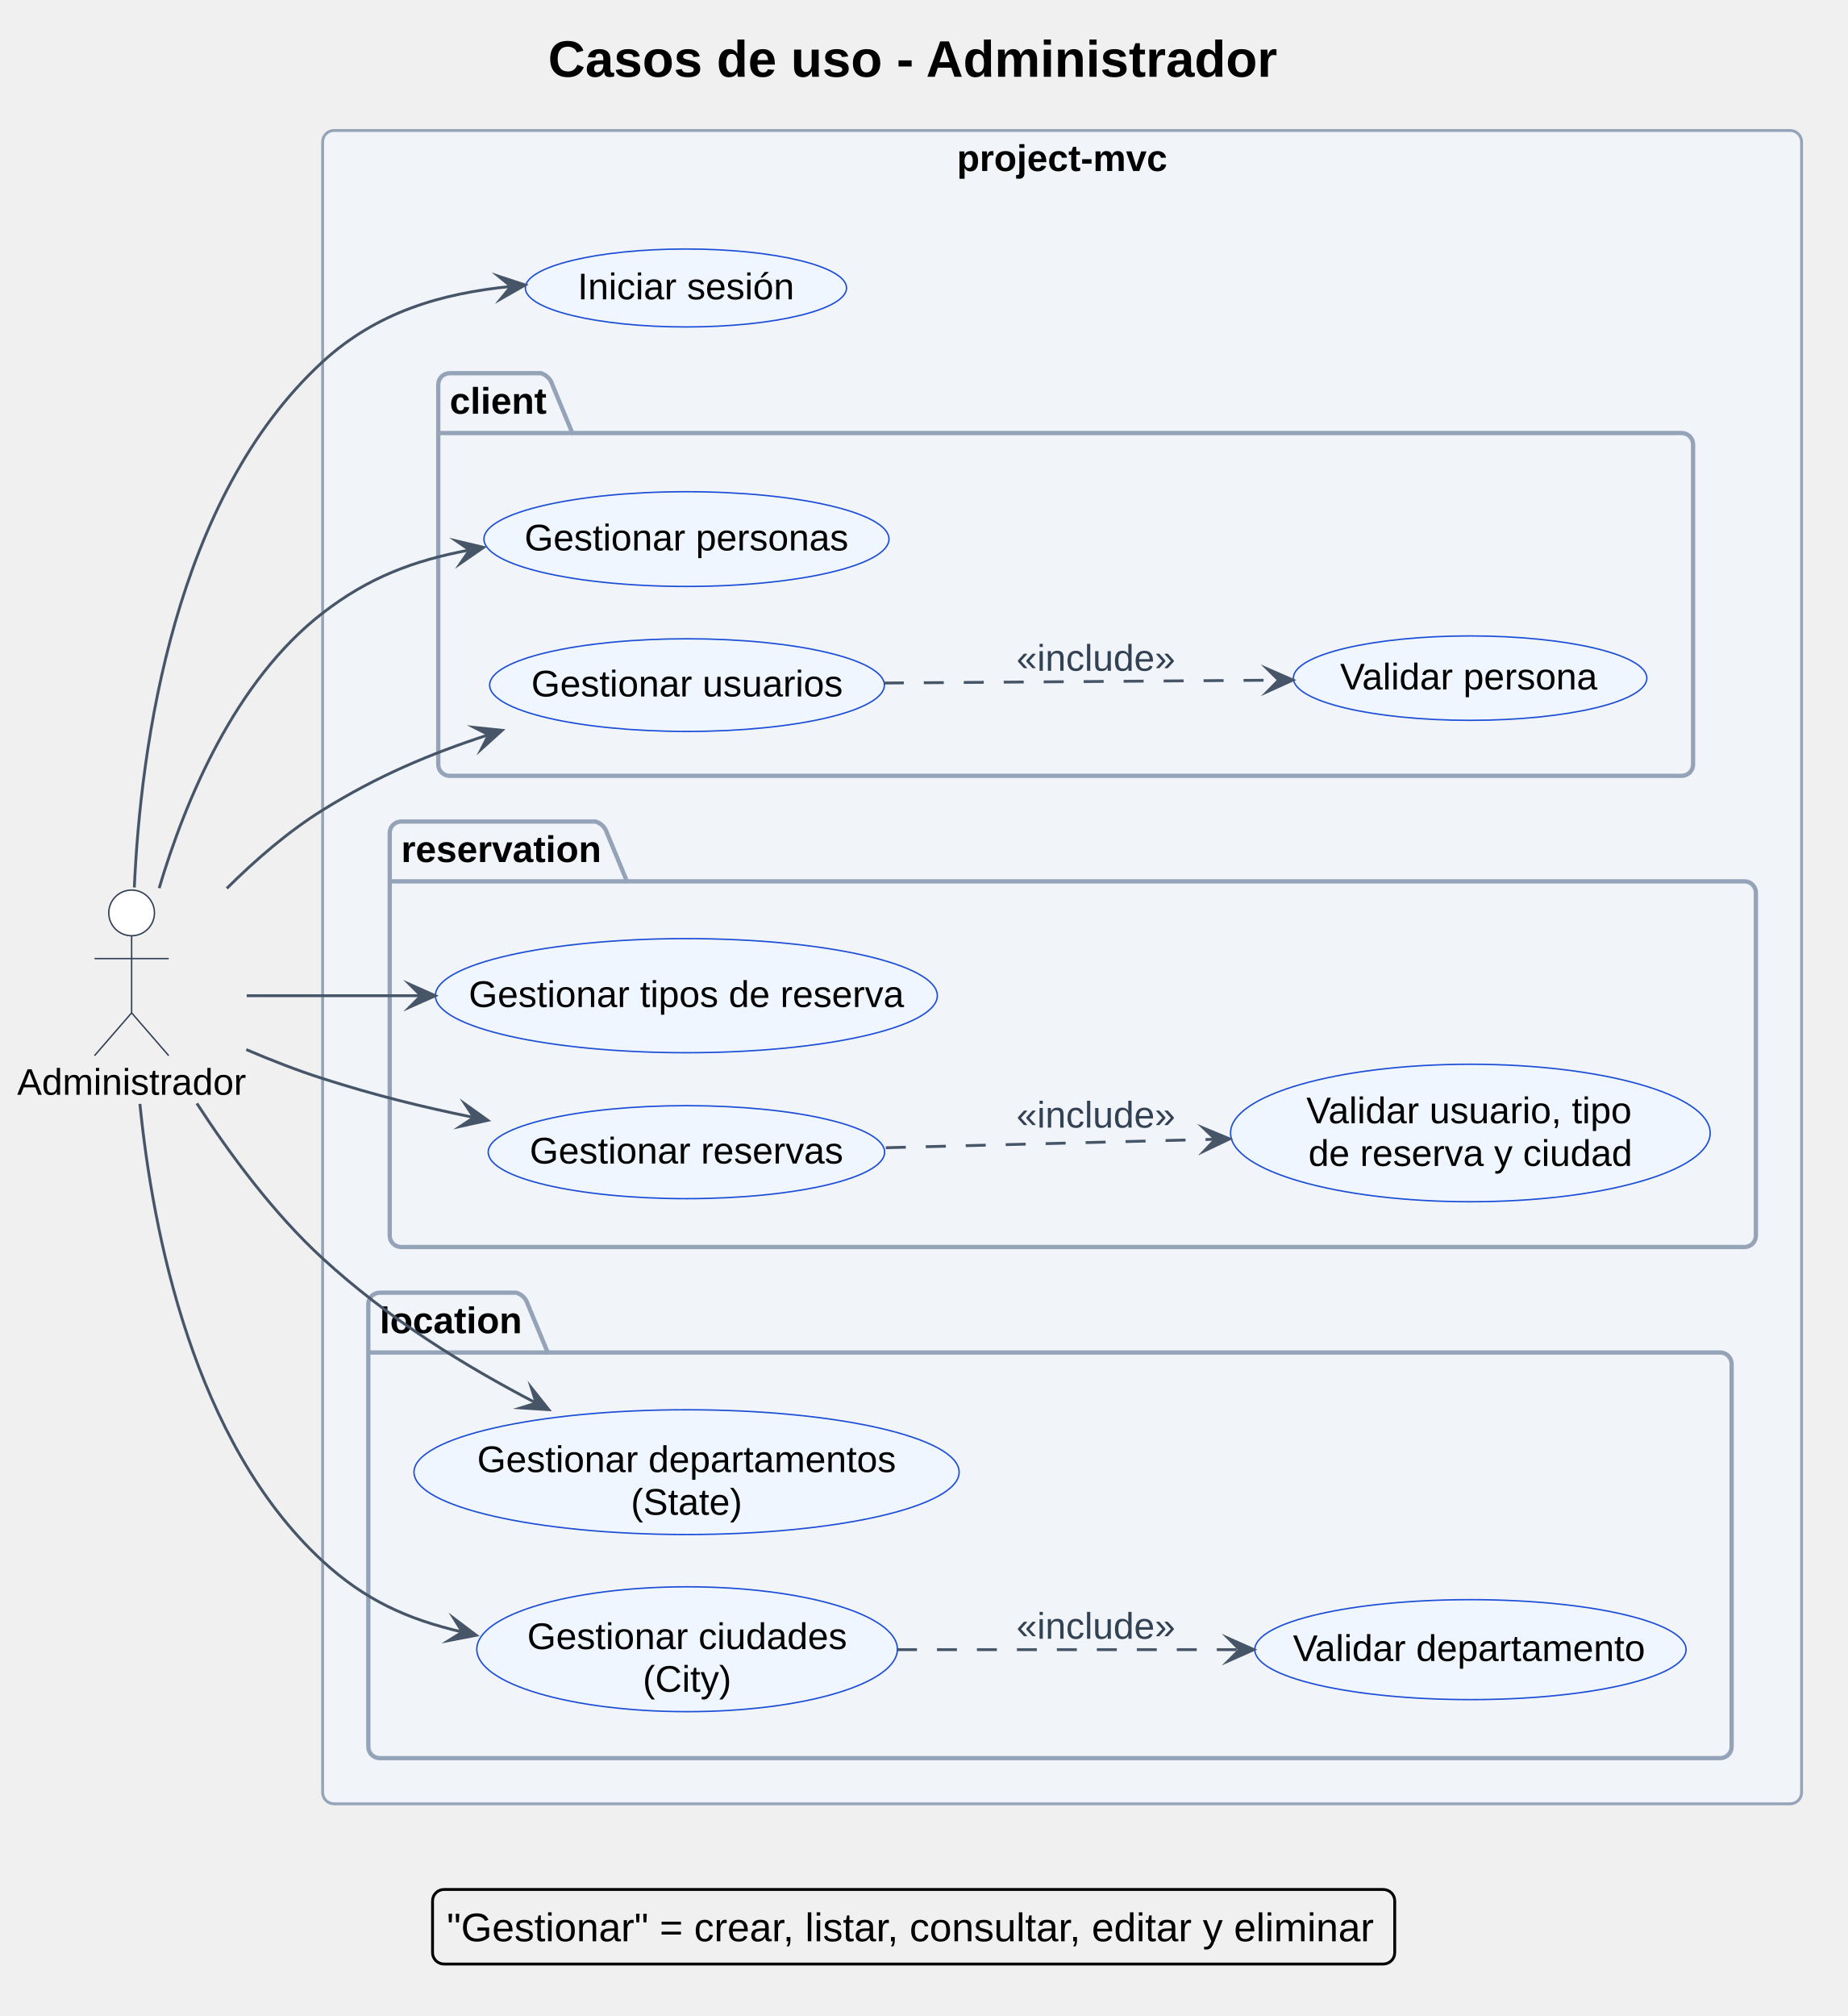
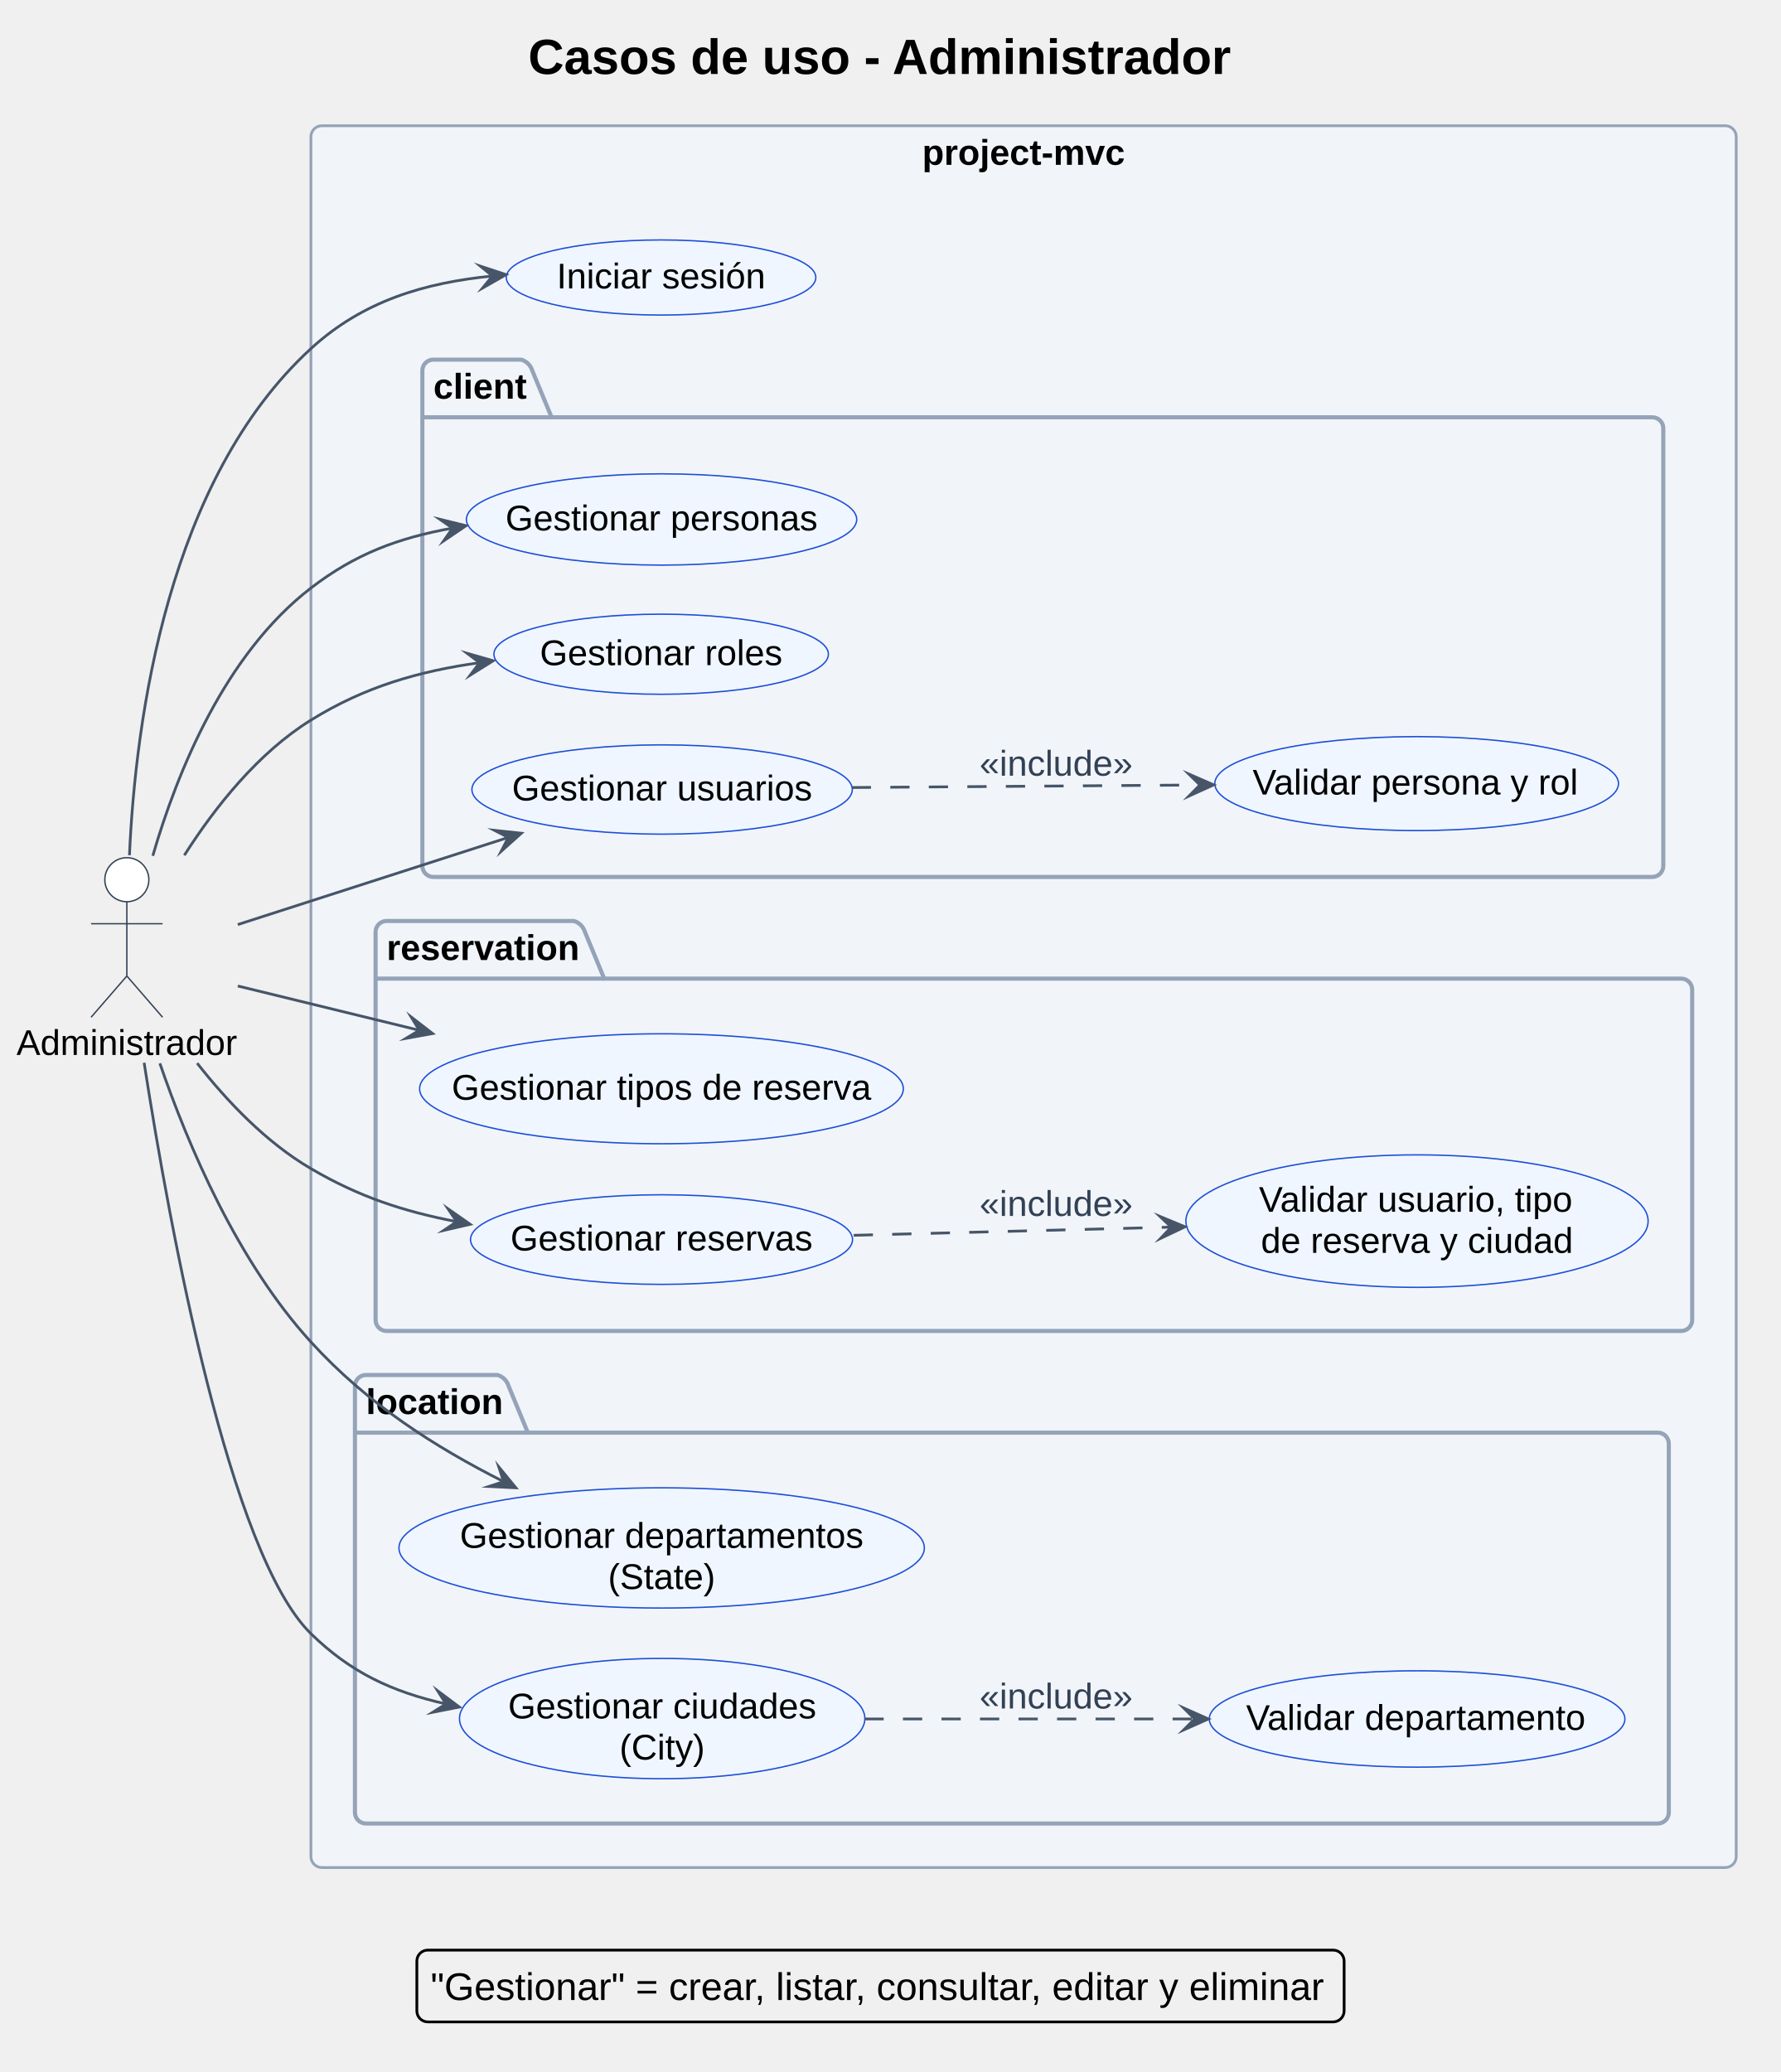
- <svg xmlns="http://www.w3.org/2000/svg" version="1.1" data-diagram-type="DESCRIPTION" style="width:647px;height:706px;background:#FFFFFF;" width="647px" height="706px" viewBox="0 0 647 706" zoomAndPan="magnify" preserveAspectRatio="none" contentStyleType="text/css">
+ <svg xmlns="http://www.w3.org/2000/svg" version="1.1" data-diagram-type="DESCRIPTION" style="width:647px;height:753px;background:#FFFFFF;" width="647px" height="753px" viewBox="0 0 647 753" zoomAndPan="magnify" preserveAspectRatio="none" contentStyleType="text/css">
  <defs />
  <g font-family="sans-serif" lengthAdjust="spacing">
    <g class="title" data-source-line="2">
      <text x="191.979" y="26.884" fill="#000" font-size="18" textLength="256.043" font-weight="700" font-family="Arial">Casos de uso - Administrador</text>
    </g>
    <g class="cluster" data-qualified-name="project-mvc" id="ent0002" data-source-line="7">
-       <rect x="113" y="45.698" width="518" height="586" fill="#F1F5F9" style="stroke:#94A3B8;stroke-width:1;" rx="4" ry="4" />
+       <rect x="113" y="45.698" width="518" height="633" fill="#F1F5F9" style="stroke:#94A3B8;stroke-width:1;" rx="4" ry="4" />
      <text x="335.155" y="59.892" fill="#000" font-size="13" textLength="73.69" font-weight="700" font-family="Arial">project-mvc</text>
    </g>
    <g class="cluster" data-qualified-name="project-mvc.client" id="ent0004" data-source-line="10">
-       <path d="M157.5,130.698 L189.454,130.698 A6,6 0 0 1 193.454,134.698 L200.454,151.647 L589,151.647 A4,4 0 0 1 593,155.647 L593,267.698 A4,4 0 0 1 589,271.698 L157.5,271.698 A4,4 0 0 1 153.5,267.698 L153.5,134.698 A4,4 0 0 1 157.5,130.698" style="stroke:#94A3B8;stroke-width:1.5;" fill="#F1F5F9" />
+       <path d="M157.5,130.698 L189.454,130.698 A6,6 0 0 1 193.454,134.698 L200.454,151.647 L600.5,151.647 A4,4 0 0 1 604.5,155.647 L604.5,314.698 A4,4 0 0 1 600.5,318.698 L157.5,318.698 A4,4 0 0 1 153.5,314.698 L153.5,134.698 A4,4 0 0 1 157.5,130.698" style="stroke:#94A3B8;stroke-width:1.5;" fill="#F1F5F9" />
      <line x1="153.5" y1="151.647" x2="200.454" y2="151.647" style="stroke:#94A3B8;stroke-width:1.5;" />
      <text x="157.5" y="144.892" fill="#000" font-size="13" textLength="33.954" font-weight="700" font-family="Arial">client</text>
    </g>
-     <g class="cluster" data-qualified-name="project-mvc.reservation" id="ent0008" data-source-line="16">
-       <path d="M140.5,287.698 L208.591,287.698 A6,6 0 0 1 212.591,291.698 L219.591,308.647 L611,308.647 A4,4 0 0 1 615,312.647 L615,432.698 A4,4 0 0 1 611,436.698 L140.5,436.698 A4,4 0 0 1 136.5,432.698 L136.5,291.698 A4,4 0 0 1 140.5,287.698" style="stroke:#94A3B8;stroke-width:1.5;" fill="#F1F5F9" />
-       <line x1="136.5" y1="308.647" x2="219.591" y2="308.647" style="stroke:#94A3B8;stroke-width:1.5;" />
-       <text x="140.5" y="301.892" fill="#000" font-size="13" textLength="70.091" font-weight="700" font-family="Arial">reservation</text>
+     <g class="cluster" data-qualified-name="project-mvc.reservation" id="ent0009" data-source-line="17">
+       <path d="M140.5,334.698 L208.591,334.698 A6,6 0 0 1 212.591,338.698 L219.591,355.647 L611,355.647 A4,4 0 0 1 615,359.647 L615,479.698 A4,4 0 0 1 611,483.698 L140.5,483.698 A4,4 0 0 1 136.5,479.698 L136.5,338.698 A4,4 0 0 1 140.5,334.698" style="stroke:#94A3B8;stroke-width:1.5;" fill="#F1F5F9" />
+       <line x1="136.5" y1="355.647" x2="219.591" y2="355.647" style="stroke:#94A3B8;stroke-width:1.5;" />
+       <text x="140.5" y="348.892" fill="#000" font-size="13" textLength="70.091" font-weight="700" font-family="Arial">reservation</text>
    </g>
-     <g class="cluster" data-qualified-name="project-mvc.location" id="ent0012" data-source-line="22">
-       <path d="M133,452.698 L180.835,452.698 A6,6 0 0 1 184.835,456.698 L191.835,473.647 L602.5,473.647 A4,4 0 0 1 606.5,477.647 L606.5,611.698 A4,4 0 0 1 602.5,615.698 L133,615.698 A4,4 0 0 1 129,611.698 L129,456.698 A4,4 0 0 1 133,452.698" style="stroke:#94A3B8;stroke-width:1.5;" fill="#F1F5F9" />
-       <line x1="129" y1="473.647" x2="191.835" y2="473.647" style="stroke:#94A3B8;stroke-width:1.5;" />
-       <text x="133" y="466.892" fill="#000" font-size="13" textLength="49.835" font-weight="700" font-family="Arial">location</text>
+     <g class="cluster" data-qualified-name="project-mvc.location" id="ent0013" data-source-line="23">
+       <path d="M133,499.698 L180.835,499.698 A6,6 0 0 1 184.835,503.698 L191.835,520.647 L602.5,520.647 A4,4 0 0 1 606.5,524.647 L606.5,658.698 A4,4 0 0 1 602.5,662.698 L133,662.698 A4,4 0 0 1 129,658.698 L129,503.698 A4,4 0 0 1 133,499.698" style="stroke:#94A3B8;stroke-width:1.5;" fill="#F1F5F9" />
+       <line x1="129" y1="520.647" x2="191.835" y2="520.647" style="stroke:#94A3B8;stroke-width:1.5;" />
+       <text x="133" y="513.892" fill="#000" font-size="13" textLength="49.835" font-weight="700" font-family="Arial">location</text>
    </g>
    <g class="entity" data-qualified-name="Admin" id="ent0001" data-source-line="5">
      <ellipse cx="46.098" cy="319.698" rx="8" ry="8" fill="#FFF" style="stroke:#334155;stroke-width:0.5;" />
      <path d="M46.098,327.698 L46.098,354.698 M33.098,335.698 L59.098,335.698 M46.098,354.698 L33.098,369.698 M46.098,354.698 L59.098,369.698" style="stroke:#334155;stroke-width:0.5;" fill="none" />
      <text x="6" y="383.392" fill="#000" font-size="13" textLength="80.196" font-family="Arial">Administrador</text>
    </g>
    <g class="entity" data-qualified-name="project-mvc.UC_Login" id="ent0003" data-source-line="8">
      <ellipse cx="240.25" cy="100.848" rx="56.25" ry="13.65" fill="#EFF6FF" style="stroke:#1D4ED8;stroke-width:0.5;" />
      <text x="202.317" y="104.823" fill="#000" font-size="13" textLength="75.867" font-family="Arial">Iniciar sesión</text>
    </g>
    <g class="entity" data-qualified-name="project-mvc.client.UC_Person" id="ent0005" data-source-line="11">
      <ellipse cx="240.43" cy="188.784" rx="70.93" ry="16.586" fill="#EFF6FF" style="stroke:#1D4ED8;stroke-width:0.5;" />
      <text x="183.704" y="192.759" fill="#000" font-size="13" textLength="113.452" font-family="Arial">Gestionar personas</text>
    </g>
-     <g class="entity" data-qualified-name="project-mvc.client.UC_User" id="ent0006" data-source-line="12">
-       <ellipse cx="240.628" cy="239.924" rx="69.128" ry="16.226" fill="#EFF6FF" style="stroke:#1D4ED8;stroke-width:0.5;" />
-       <text x="186.073" y="243.898" fill="#000" font-size="13" textLength="109.11" font-family="Arial">Gestionar usuarios</text>
+     <g class="entity" data-qualified-name="project-mvc.client.UC_Role" id="ent0006" data-source-line="12">
+       <ellipse cx="240.286" cy="237.755" rx="60.786" ry="14.557" fill="#EFF6FF" style="stroke:#1D4ED8;stroke-width:0.5;" />
+       <text x="196.211" y="241.73" fill="#000" font-size="13" textLength="88.15" font-family="Arial">Gestionar roles</text>
    </g>
-     <g class="entity" data-qualified-name="project-mvc.client.UC_ValPerson" id="ent0007" data-source-line="13">
-       <ellipse cx="514.902" cy="237.479" rx="61.902" ry="14.78" fill="#EFF6FF" style="stroke:#1D4ED8;stroke-width:0.5;" />
-       <text x="469.374" y="241.453" fill="#000" font-size="13" textLength="91.057" font-family="Arial">Validar persona</text>
+     <g class="entity" data-qualified-name="project-mvc.client.UC_User" id="ent0007" data-source-line="13">
+       <ellipse cx="240.628" cy="286.924" rx="69.128" ry="16.226" fill="#EFF6FF" style="stroke:#1D4ED8;stroke-width:0.5;" />
+       <text x="186.073" y="290.898" fill="#000" font-size="13" textLength="109.11" font-family="Arial">Gestionar usuarios</text>
    </g>
-     <g class="entity" data-qualified-name="project-mvc.reservation.UC_Type" id="ent0009" data-source-line="17">
-       <ellipse cx="240.4" cy="348.678" rx="87.9" ry="19.98" fill="#EFF6FF" style="stroke:#1D4ED8;stroke-width:0.5;" />
-       <text x="164.168" y="352.653" fill="#000" font-size="13" textLength="152.464" font-family="Arial">Gestionar tipos de reserva</text>
+     <g class="entity" data-qualified-name="project-mvc.client.UC_ValPersonRole" id="ent0008" data-source-line="14">
+       <ellipse cx="514.86" cy="284.77" rx="73.36" ry="17.072" fill="#EFF6FF" style="stroke:#1D4ED8;stroke-width:0.5;" />
+       <text x="455.246" y="288.745" fill="#000" font-size="13" textLength="119.228" font-family="Arial">Validar persona y rol</text>
    </g>
-     <g class="entity" data-qualified-name="project-mvc.reservation.UC_Reservation" id="ent0010" data-source-line="18">
-       <ellipse cx="240.421" cy="403.483" rx="69.421" ry="16.284" fill="#EFF6FF" style="stroke:#1D4ED8;stroke-width:0.5;" />
-       <text x="185.511" y="407.457" fill="#000" font-size="13" textLength="109.821" font-family="Arial">Gestionar reservas</text>
+     <g class="entity" data-qualified-name="project-mvc.reservation.UC_Type" id="ent0010" data-source-line="18">
+       <ellipse cx="240.4" cy="395.678" rx="87.9" ry="19.98" fill="#EFF6FF" style="stroke:#1D4ED8;stroke-width:0.5;" />
+       <text x="164.168" y="399.653" fill="#000" font-size="13" textLength="152.464" font-family="Arial">Gestionar tipos de reserva</text>
    </g>
-     <g class="entity" data-qualified-name="project-mvc.reservation.UC_ValRes" id="ent0011" data-source-line="19">
-       <ellipse cx="514.992" cy="396.773" rx="83.992" ry="24.075" fill="#EFF6FF" style="stroke:#1D4ED8;stroke-width:0.5;" />
-       <text x="457.543" y="393.366" fill="#000" font-size="13" textLength="114.899" font-family="Arial">Validar usuario, tipo</text>
-       <text x="458.266" y="408.315" fill="#000" font-size="13" textLength="113.452" font-family="Arial">de reserva y ciudad</text>
+     <g class="entity" data-qualified-name="project-mvc.reservation.UC_Reservation" id="ent0011" data-source-line="19">
+       <ellipse cx="240.421" cy="450.483" rx="69.421" ry="16.284" fill="#EFF6FF" style="stroke:#1D4ED8;stroke-width:0.5;" />
+       <text x="185.511" y="454.457" fill="#000" font-size="13" textLength="109.821" font-family="Arial">Gestionar reservas</text>
    </g>
-     <g class="entity" data-qualified-name="project-mvc.location.UC_State" id="ent0013" data-source-line="23">
-       <ellipse cx="240.468" cy="515.544" rx="95.468" ry="21.846" fill="#EFF6FF" style="stroke:#1D4ED8;stroke-width:0.5;" />
-       <text x="167.121" y="515.517" fill="#000" font-size="13" textLength="146.694" font-family="Arial">Gestionar departamentos</text>
-       <text x="220.962" y="530.466" fill="#000" font-size="13" textLength="39.013" font-family="Arial">(State)</text>
+     <g class="entity" data-qualified-name="project-mvc.reservation.UC_ValRes" id="ent0012" data-source-line="20">
+       <ellipse cx="514.992" cy="443.773" rx="83.992" ry="24.075" fill="#EFF6FF" style="stroke:#1D4ED8;stroke-width:0.5;" />
+       <text x="457.543" y="440.366" fill="#000" font-size="13" textLength="114.899" font-family="Arial">Validar usuario, tipo</text>
+       <text x="458.266" y="455.315" fill="#000" font-size="13" textLength="113.452" font-family="Arial">de reserva y ciudad</text>
    </g>
-     <g class="entity" data-qualified-name="project-mvc.location.UC_City" id="ent0014" data-source-line="24">
-       <ellipse cx="240.657" cy="577.558" rx="73.657" ry="21.86" fill="#EFF6FF" style="stroke:#1D4ED8;stroke-width:0.5;" />
-       <text x="184.652" y="577.508" fill="#000" font-size="13" textLength="112.011" font-family="Arial">Gestionar ciudades</text>
-       <text x="225.134" y="592.457" fill="#000" font-size="13" textLength="31.046" font-family="Arial">(City)</text>
+     <g class="entity" data-qualified-name="project-mvc.location.UC_State" id="ent0014" data-source-line="24">
+       <ellipse cx="240.468" cy="562.544" rx="95.468" ry="21.846" fill="#EFF6FF" style="stroke:#1D4ED8;stroke-width:0.5;" />
+       <text x="167.121" y="562.517" fill="#000" font-size="13" textLength="146.694" font-family="Arial">Gestionar departamentos</text>
+       <text x="220.962" y="577.466" fill="#000" font-size="13" textLength="39.013" font-family="Arial">(State)</text>
    </g>
-     <g class="entity" data-qualified-name="project-mvc.location.UC_ValState" id="ent0015" data-source-line="25">
-       <ellipse cx="515.021" cy="577.702" rx="75.521" ry="17.504" fill="#EFF6FF" style="stroke:#1D4ED8;stroke-width:0.5;" />
-       <text x="452.871" y="581.677" fill="#000" font-size="13" textLength="124.3" font-family="Arial">Validar departamento</text>
+     <g class="entity" data-qualified-name="project-mvc.location.UC_City" id="ent0015" data-source-line="25">
+       <ellipse cx="240.657" cy="624.558" rx="73.657" ry="21.86" fill="#EFF6FF" style="stroke:#1D4ED8;stroke-width:0.5;" />
+       <text x="184.652" y="624.508" fill="#000" font-size="13" textLength="112.011" font-family="Arial">Gestionar ciudades</text>
+       <text x="225.134" y="639.457" fill="#000" font-size="13" textLength="31.046" font-family="Arial">(City)</text>
    </g>
-     <g class="link" data-entity-1="ent0001" data-entity-2="ent0003" id="lnk16" data-link-type="dependency">
+     <g class="entity" data-qualified-name="project-mvc.location.UC_ValState" id="ent0016" data-source-line="26">
+       <ellipse cx="515.021" cy="624.702" rx="75.521" ry="17.504" fill="#EFF6FF" style="stroke:#1D4ED8;stroke-width:0.5;" />
+       <text x="452.871" y="628.677" fill="#000" font-size="13" textLength="124.3" font-family="Arial">Validar departamento</text>
+     </g>
+     <g class="link" data-entity-1="ent0001" data-entity-2="ent0003" id="lnk17" data-link-type="dependency">
      <polygon points="183.94,99.81,174.587,96.723,178.965,100.306,175.382,104.684,183.94,99.81" fill="#475569" style="stroke:#475569;stroke-width:1;stroke-linejoin:miter;stroke-miterlimit:10;" />
      <path d="M47.048,310.799 C49.277,261.031 60.997,174.398 113,126.698 C132.001,109.269 154.483,102.749 178.965,100.306" style="stroke:#475569;stroke-width:1;" fill="none" />
    </g>
-     <g class="link" data-entity-1="ent0001" data-entity-2="ent0005" id="lnk17" data-link-type="dependency">
-       <polygon points="169.381,191.691,159.797,189.418,164.466,192.613,161.272,197.281,169.381,191.691" fill="#475569" style="stroke:#475569;stroke-width:1;stroke-linejoin:miter;stroke-miterlimit:10;" />
-       <path d="M55.745,311.036 C64.852,280.401 82.221,238.484 113,214.698 C129.055,202.291 144.654,196.328 164.466,192.613" style="stroke:#475569;stroke-width:1;" fill="none" />
+     <g class="link" data-entity-1="ent0001" data-entity-2="ent0005" id="lnk18" data-link-type="dependency">
+       <polygon points="169.386,191.048,159.821,188.701,164.465,191.932,161.234,196.575,169.386,191.048" fill="#475569" style="stroke:#475569;stroke-width:1;stroke-linejoin:miter;stroke-miterlimit:10;" />
+       <path d="M55.531,311.008 C64.537,280.085 81.877,237.634 113,213.698 C129.06,201.347 144.652,195.488 164.465,191.932" style="stroke:#475569;stroke-width:1;" fill="none" />
    </g>
-     <g class="link" data-entity-1="ent0001" data-entity-2="ent0006" id="lnk18" data-link-type="dependency">
-       <polygon points="175.889,255.752,166.092,254.743,171.136,257.304,168.575,262.348,175.889,255.752" fill="#475569" style="stroke:#475569;stroke-width:1;stroke-linejoin:miter;stroke-miterlimit:10;" />
-       <path d="M79.437,311.114 C89.427,301.187 100.981,291.171 113,283.698 C132.154,271.789 150.202,264.14 171.136,257.304" style="stroke:#475569;stroke-width:1;" fill="none" />
+     <g class="link" data-entity-1="ent0001" data-entity-2="ent0006" id="lnk19" data-link-type="dependency">
+       <polygon points="179.25,240.13,169.779,237.429,174.299,240.83,170.898,245.35,179.25,240.13" fill="#475569" style="stroke:#475569;stroke-width:1;stroke-linejoin:miter;stroke-miterlimit:10;" />
+       <path d="M66.997,310.826 C78.212,293.214 93.821,273.58 113,261.698 C132.668,249.514 152.158,243.958 174.299,240.83" style="stroke:#475569;stroke-width:1;" fill="none" />
    </g>
-     <g class="link" data-entity-1="ent0001" data-entity-2="ent0009" id="lnk19" data-link-type="dependency">
-       <polygon points="152.466,348.698,143.466,344.698,147.466,348.698,143.466,352.698,152.466,348.698" fill="#475569" style="stroke:#475569;stroke-width:1;stroke-linejoin:miter;stroke-miterlimit:10;" />
-       <path d="M86.42,348.698 C105.559,348.698 124.37,348.698 147.466,348.698" style="stroke:#475569;stroke-width:1;" fill="none" />
+     <g class="link" data-entity-1="ent0001" data-entity-2="ent0007" id="lnk20" data-link-type="dependency">
+       <polygon points="189.493,302.804,179.7,301.756,184.734,304.337,182.153,309.371,189.493,302.804" fill="#475569" style="stroke:#475569;stroke-width:1;stroke-linejoin:miter;stroke-miterlimit:10;" />
+       <path d="M86.42,336.002 C116.229,326.401 152.609,314.684 184.734,304.337" style="stroke:#475569;stroke-width:1;" fill="none" />
    </g>
-     <g class="link" data-entity-1="ent0001" data-entity-2="ent0010" id="lnk20" data-link-type="dependency">
-       <polygon points="170.871,392.338,162.855,386.616,165.972,391.337,161.252,394.454,170.871,392.338" fill="#475569" style="stroke:#475569;stroke-width:1;stroke-linejoin:miter;stroke-miterlimit:10;" />
-       <path d="M86.263,367.568 C94.938,371.278 104.175,374.887 113,377.698 C131.479,383.584 147.015,387.459 165.972,391.337" style="stroke:#475569;stroke-width:1;" fill="none" />
+     <g class="link" data-entity-1="ent0001" data-entity-2="ent0010" id="lnk21" data-link-type="dependency">
+       <polygon points="157.232,375.612,149.438,369.592,152.375,374.426,147.54,377.363,157.232,375.612" fill="#475569" style="stroke:#475569;stroke-width:1;stroke-linejoin:miter;stroke-miterlimit:10;" />
+       <path d="M86.42,358.323 C106.879,363.318 127.819,368.431 152.375,374.426" style="stroke:#475569;stroke-width:1;" fill="none" />
    </g>
-     <g class="link" data-entity-1="ent0001" data-entity-2="ent0013" id="lnk21" data-link-type="dependency">
-       <polygon points="192.206,493.661,186.079,485.95,187.774,491.347,182.377,493.042,192.206,493.661" fill="#475569" style="stroke:#475569;stroke-width:1;stroke-linejoin:miter;stroke-miterlimit:10;" />
-       <path d="M68.952,386.416 C80.541,404.255 95.9,425.026 113,440.698 C136.434,462.175 162.562,478.187 187.774,491.347" style="stroke:#475569;stroke-width:1;" fill="none" />
+     <g class="link" data-entity-1="ent0001" data-entity-2="ent0011" id="lnk22" data-link-type="dependency">
+       <polygon points="170.883,444.93,162.808,439.292,165.975,443.979,161.287,447.146,170.883,444.93" fill="#475569" style="stroke:#475569;stroke-width:1;stroke-linejoin:miter;stroke-miterlimit:10;" />
+       <path d="M71.645,386.372 C82.681,400.432 96.859,415.258 113,424.698 C130.418,434.885 146.316,440.173 165.975,443.979" style="stroke:#475569;stroke-width:1;" fill="none" />
    </g>
-     <g class="link" data-entity-1="ent0001" data-entity-2="ent0014" id="lnk22" data-link-type="dependency">
-       <polygon points="166.799,572.67,158.94,566.735,161.929,571.537,157.127,574.527,166.799,572.67" fill="#475569" style="stroke:#475569;stroke-width:1;stroke-linejoin:miter;stroke-miterlimit:10;" />
-       <path d="M49.006,386.586 C53.464,431.335 67.706,504.95 113,546.698 C127.714,560.261 142.503,567.018 161.929,571.537" style="stroke:#475569;stroke-width:1;" fill="none" />
+     <g class="link" data-entity-1="ent0001" data-entity-2="ent0014" id="lnk23" data-link-type="dependency">
+       <polygon points="187.495,540.695,181.262,533.07,183.031,538.443,177.658,540.212,187.495,540.695" fill="#475569" style="stroke:#475569;stroke-width:1;stroke-linejoin:miter;stroke-miterlimit:10;" />
+       <path d="M58.103,386.445 C68.46,416.594 86.356,458.487 113,487.698 C133.561,510.24 158.026,525.827 183.031,538.443" style="stroke:#475569;stroke-width:1;" fill="none" />
    </g>
-     <g class="link" data-entity-1="ent0006" data-entity-2="ent0007" id="lnk23" data-link-type="dependency">
-       <polygon points="452.844,238.147,443.815,234.213,447.844,238.184,443.874,242.213,452.844,238.147" fill="#475569" style="stroke:#475569;stroke-width:1;stroke-linejoin:miter;stroke-miterlimit:10;" />
-       <path d="M309.56,239.199 C353.542,238.876 405.297,238.496 447.844,238.184" style="stroke:#475569;stroke-width:1;stroke-dasharray:7,7;" fill="none" />
-       <text x="356" y="234.892" fill="#334155" font-size="13" textLength="55.656" font-family="Arial">«include»</text>
+     <g class="link" data-entity-1="ent0001" data-entity-2="ent0015" id="lnk24" data-link-type="dependency">
+       <polygon points="166.94,620.367,159.054,614.467,162.065,619.256,157.276,622.267,166.94,620.367" fill="#475569" style="stroke:#475569;stroke-width:1;stroke-linejoin:miter;stroke-miterlimit:10;" />
+       <path d="M52.38,386.225 C61.906,447.45 83.545,564.908 113,593.698 C127.472,607.844 142.412,614.777 162.065,619.256" style="stroke:#475569;stroke-width:1;" fill="none" />
    </g>
-     <g class="link" data-entity-1="ent0010" data-entity-2="ent0011" id="lnk24" data-link-type="dependency">
-       <polygon points="430.668,398.839,421.568,395.071,425.669,398.967,421.773,403.069,430.668,398.839" fill="#475569" style="stroke:#475569;stroke-width:1;stroke-linejoin:miter;stroke-miterlimit:10;" />
-       <path d="M310.263,401.932 C346.842,400.992 387.105,399.958 425.669,398.967" style="stroke:#475569;stroke-width:1;stroke-dasharray:7,7;" fill="none" />
-       <text x="356" y="394.892" fill="#334155" font-size="13" textLength="55.656" font-family="Arial">«include»</text>
+     <g class="link" data-entity-1="ent0007" data-entity-2="ent0008" id="lnk25" data-link-type="dependency">
+       <polygon points="441.084,285.233,432.055,281.3,436.084,285.27,432.114,289.299,441.084,285.233" fill="#475569" style="stroke:#475569;stroke-width:1;stroke-linejoin:miter;stroke-miterlimit:10;" />
+       <path d="M309.56,286.199 C349.601,285.905 395.229,285.57 436.084,285.27" style="stroke:#475569;stroke-width:1;stroke-dasharray:7,7;" fill="none" />
+       <text x="356" y="281.892" fill="#334155" font-size="13" textLength="55.656" font-family="Arial">«include»</text>
    </g>
-     <g class="link" data-entity-1="ent0014" data-entity-2="ent0015" id="lnk25" data-link-type="dependency">
-       <polygon points="439.162,577.698,430.162,573.698,434.162,577.698,430.162,581.698,439.162,577.698" fill="#475569" style="stroke:#475569;stroke-width:1;stroke-linejoin:miter;stroke-miterlimit:10;" />
-       <path d="M314.167,577.698 C352.795,577.698 395.212,577.698 434.162,577.698" style="stroke:#475569;stroke-width:1;stroke-dasharray:7,7;" fill="none" />
-       <text x="356" y="573.892" fill="#334155" font-size="13" textLength="55.656" font-family="Arial">«include»</text>
+     <g class="link" data-entity-1="ent0011" data-entity-2="ent0012" id="lnk26" data-link-type="dependency">
+       <polygon points="430.668,445.839,421.568,442.071,425.669,445.967,421.773,450.069,430.668,445.839" fill="#475569" style="stroke:#475569;stroke-width:1;stroke-linejoin:miter;stroke-miterlimit:10;" />
+       <path d="M310.263,448.932 C346.842,447.992 387.105,446.958 425.669,445.967" style="stroke:#475569;stroke-width:1;stroke-dasharray:7,7;" fill="none" />
+       <text x="356" y="441.892" fill="#334155" font-size="13" textLength="55.656" font-family="Arial">«include»</text>
    </g>
-     <g class="legend" data-source-line="41">
-       <rect x="151.498" y="661.698" width="337.004" height="26.099" fill="none" style="stroke:#000;stroke-width:1;" rx="4" ry="4" />
-       <text x="156.498" y="679.83" fill="#000" font-size="14" textLength="327.004" font-family="Arial">"Gestionar" = crear, listar, consultar, editar y eliminar</text>
+     <g class="link" data-entity-1="ent0015" data-entity-2="ent0016" id="lnk27" data-link-type="dependency">
+       <polygon points="439.162,624.698,430.162,620.698,434.162,624.698,430.162,628.698,439.162,624.698" fill="#475569" style="stroke:#475569;stroke-width:1;stroke-linejoin:miter;stroke-miterlimit:10;" />
+       <path d="M314.167,624.698 C352.795,624.698 395.212,624.698 434.162,624.698" style="stroke:#475569;stroke-width:1;stroke-dasharray:7,7;" fill="none" />
+       <text x="356" y="620.892" fill="#334155" font-size="13" textLength="55.656" font-family="Arial">«include»</text>
+     </g>
+     <g class="legend" data-source-line="43">
+       <rect x="151.498" y="708.698" width="337.004" height="26.099" fill="none" style="stroke:#000;stroke-width:1;" rx="4" ry="4" />
+       <text x="156.498" y="726.83" fill="#000" font-size="14" textLength="327.004" font-family="Arial">"Gestionar" = crear, listar, consultar, editar y eliminar</text>
    </g>
  </g>
</svg>
